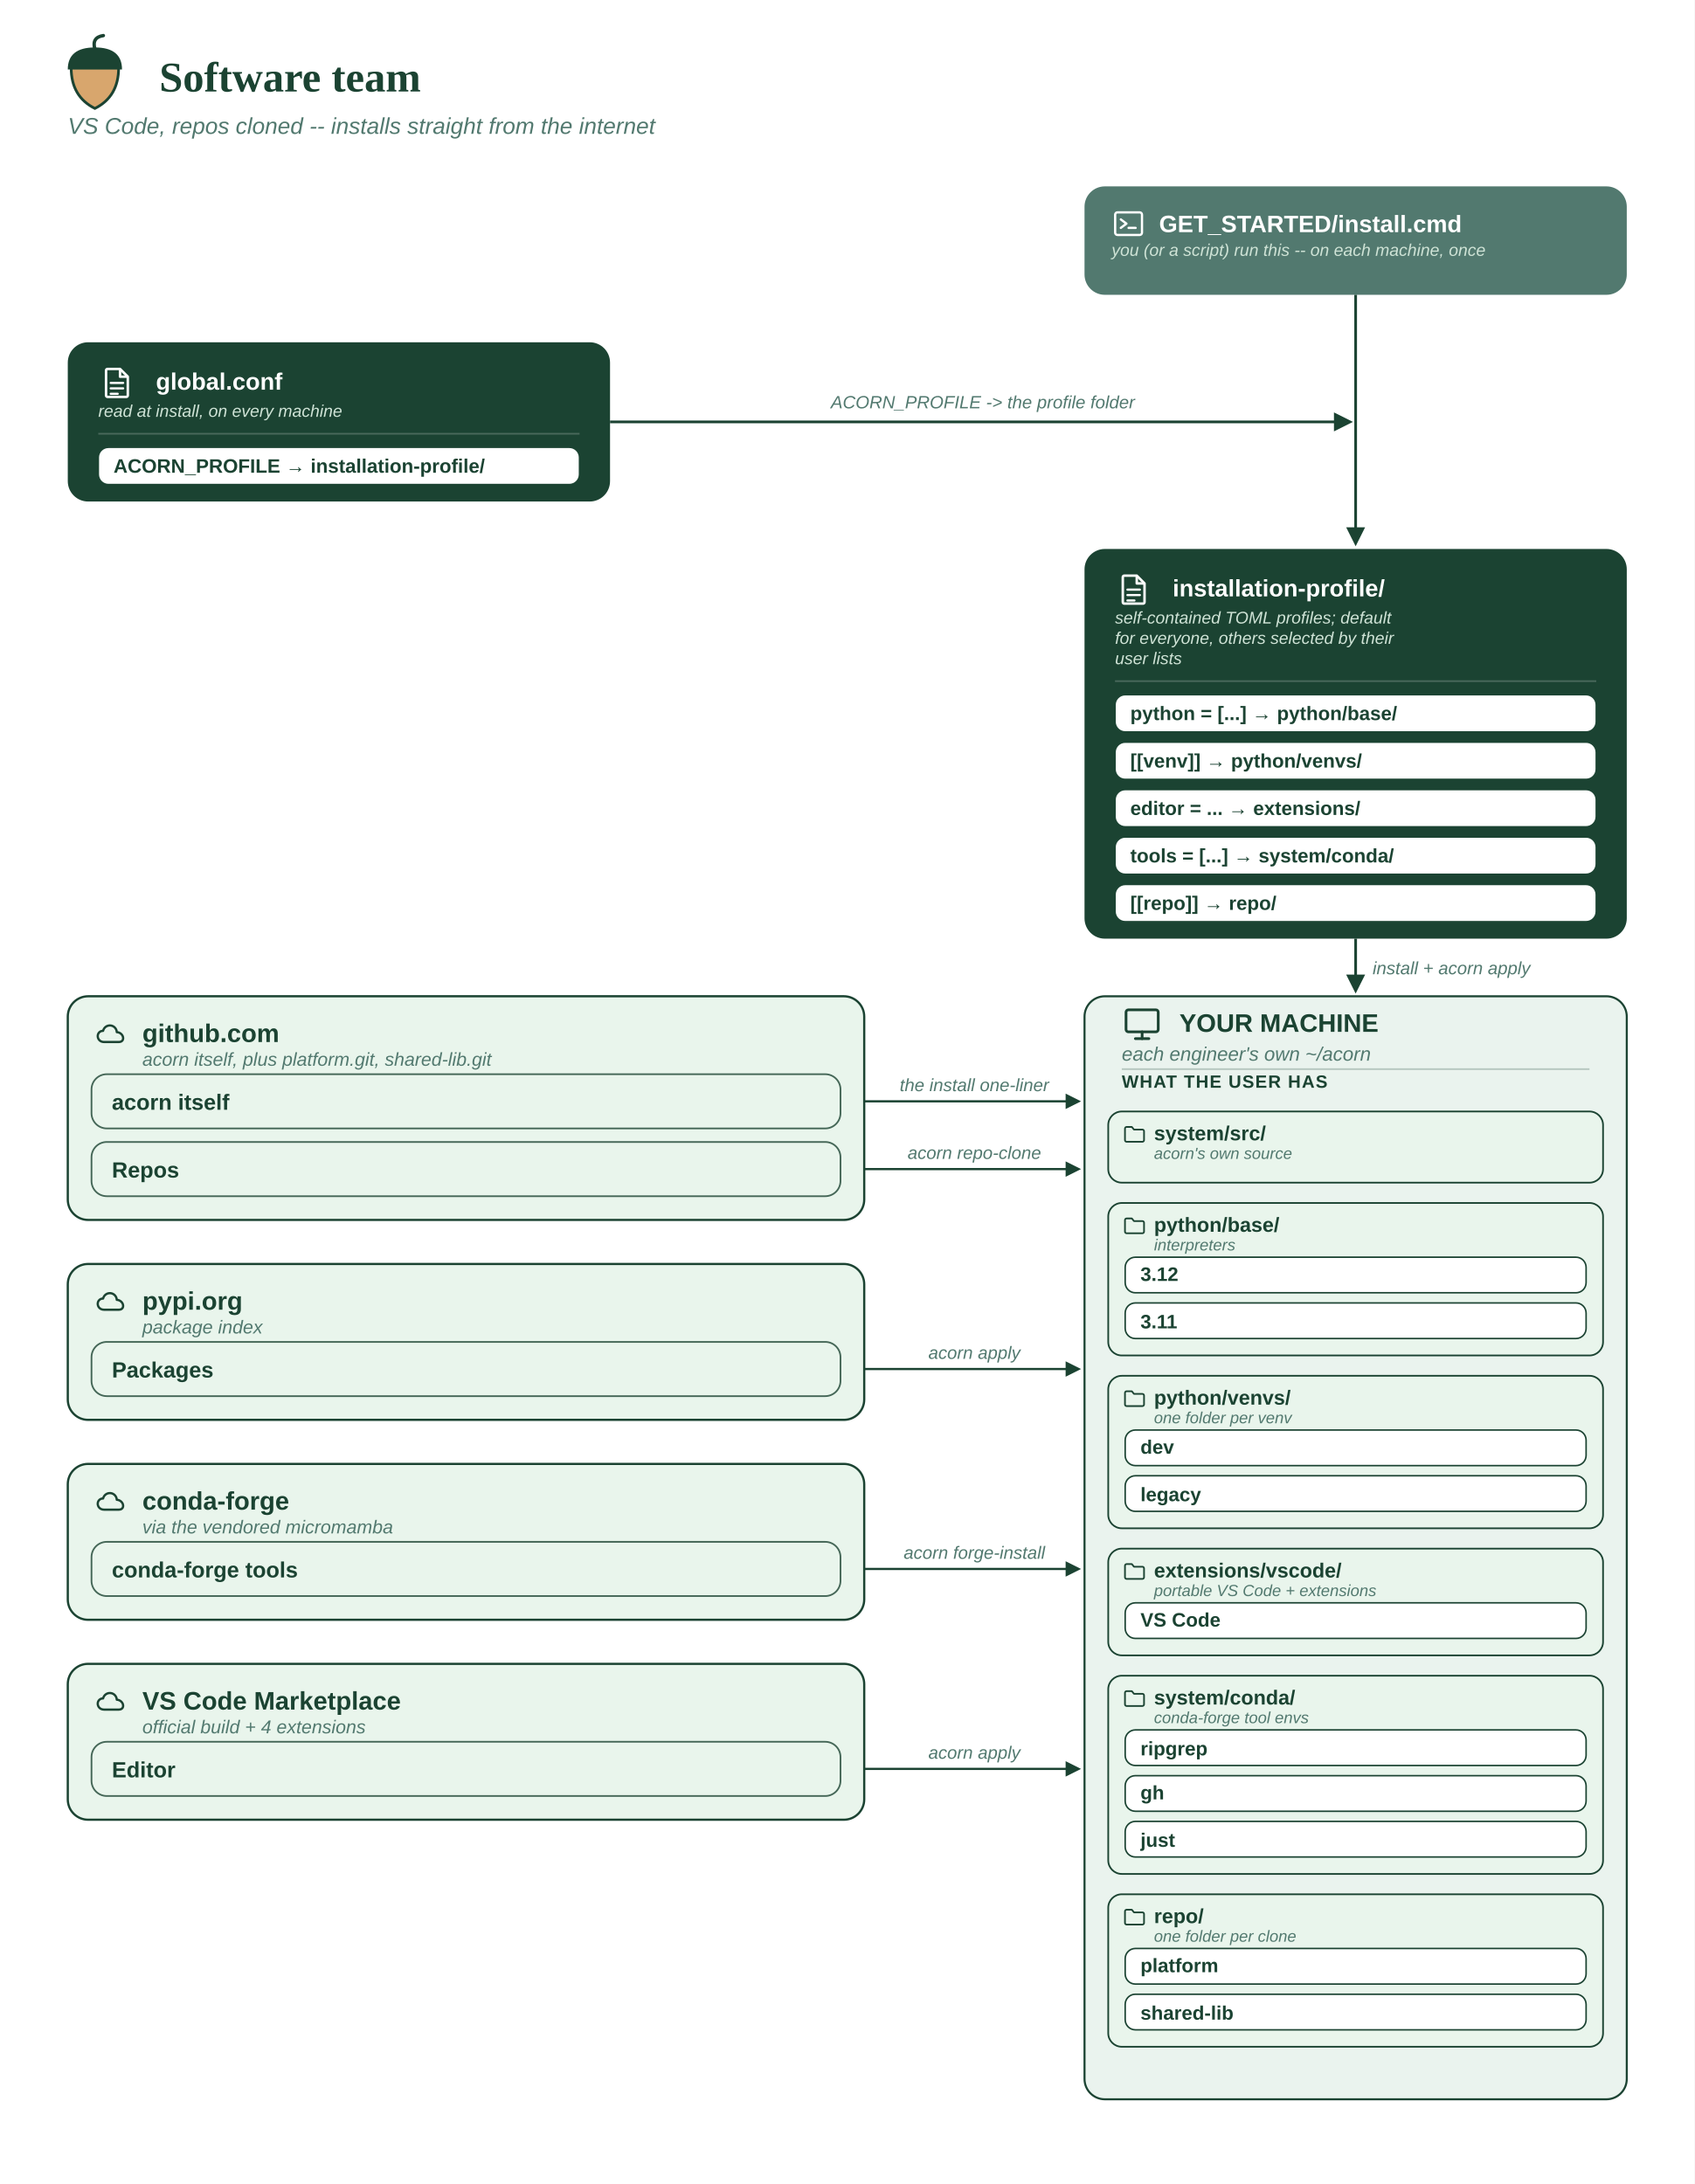
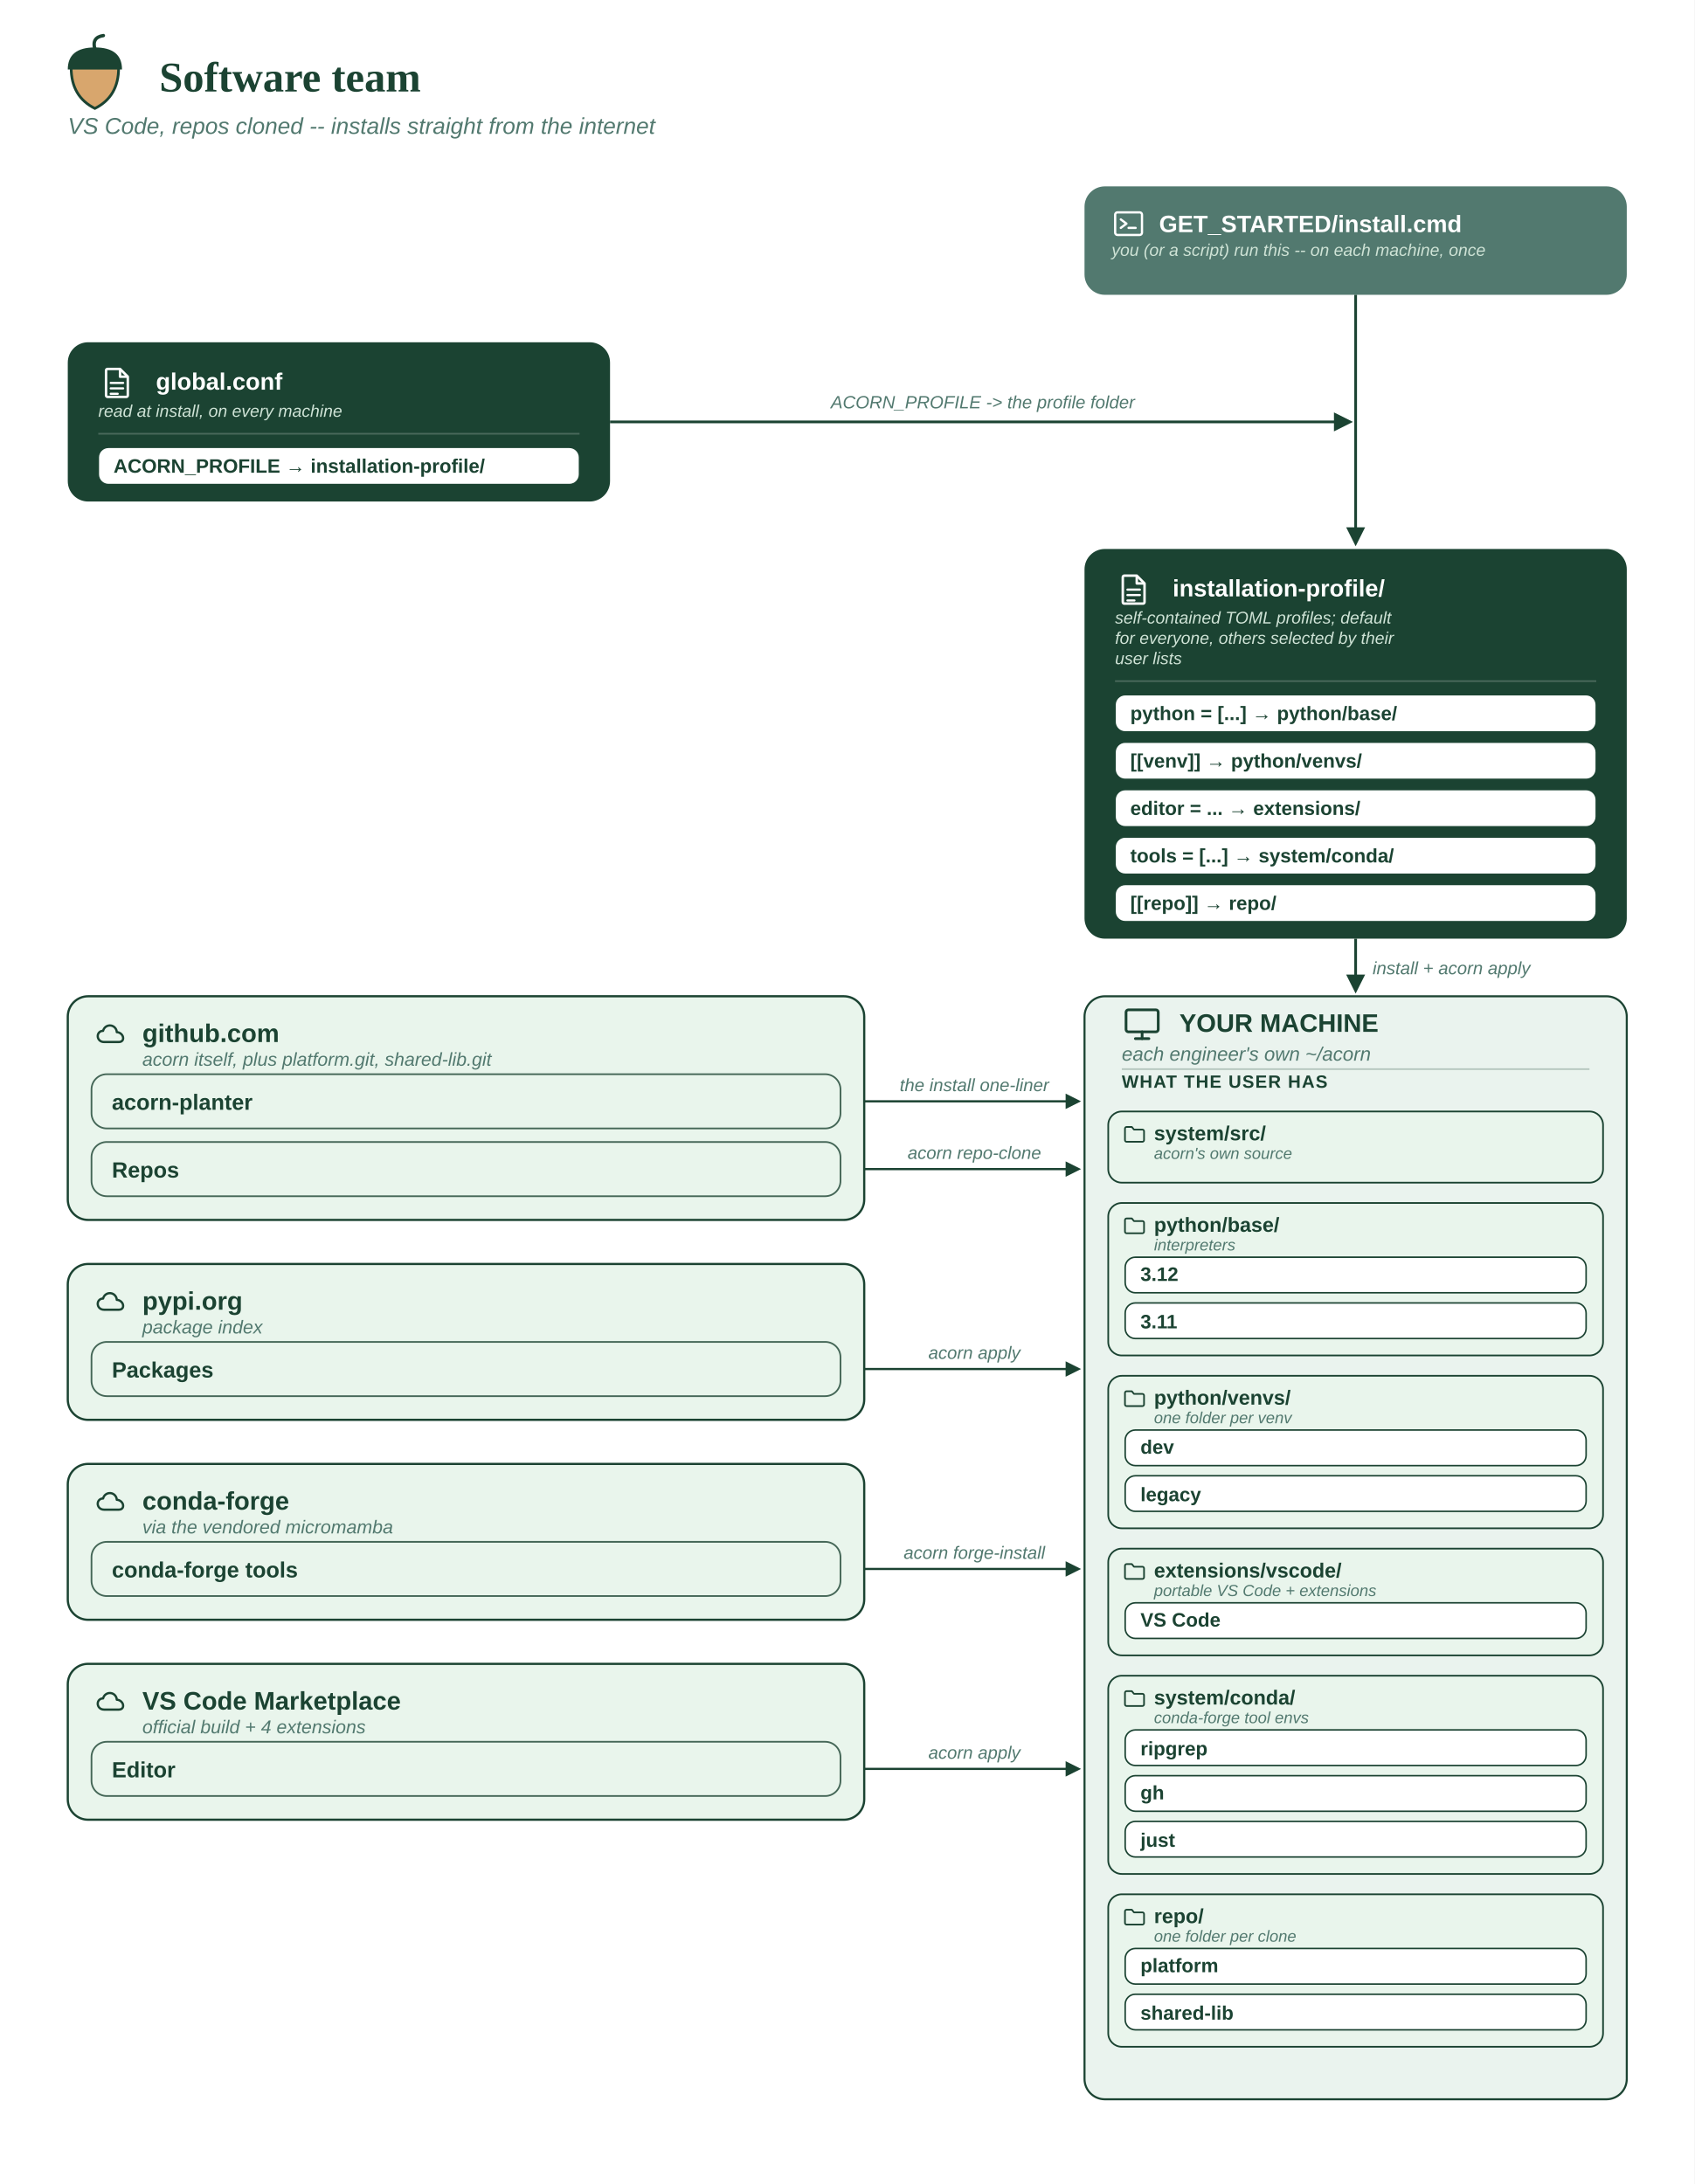
<svg xmlns="http://www.w3.org/2000/svg" viewBox="0 0 1000 1289" font-family="Arial, Helvetica, sans-serif">
  <defs>
    <defs>
      <style>
      .head  { font-family: Georgia, 'Times New Roman', serif; }
      .body  { font-family: Arial, Helvetica, sans-serif; }
      .fg    { fill: #1B4332; }
      .fw    { fill: #FFFFFF; }
      .fmute { fill: #52796F; }
    </style>
      <marker id="arrow" markerWidth="7" markerHeight="7" refX="5.5" refY="3.5" orient="auto">
        <path d="M0,0 L7,3.5 L0,7 Z" fill="#1B4332" />
      </marker>
      <symbol id="ic-cloud" viewBox="0 0 24 24">
        <path d="M6.5 18 C3.5 18 2 15.8 2 13.8 C2 11.6 3.8 10 5.8 10.1 C6.4 7.6 8.7 6 11.2 6.3 C13.6 6.6 15.4 8.6 15.5 11 C17.9 11.1 20 13 20 15.3 C20 17.4 18.2 18 17 18 Z" fill="none" stroke="currentColor" stroke-width="1.6" stroke-linejoin="round" />
      </symbol>
      <symbol id="ic-box" viewBox="0 0 24 24">
        <path d="M3 8 L12 4 L21 8 L12 12 Z" fill="none" stroke="currentColor" stroke-width="1.6" stroke-linejoin="round" />
        <path d="M3 8 V17 L12 21 V12" fill="none" stroke="currentColor" stroke-width="1.6" stroke-linejoin="round" />
        <path d="M21 8 V17 L12 21" fill="none" stroke="currentColor" stroke-width="1.6" stroke-linejoin="round" />
      </symbol>
      <symbol id="ic-server" viewBox="0 0 24 24">
        <rect x="3" y="4" width="18" height="6" rx="1.3" fill="none" stroke="currentColor" stroke-width="1.6" />
        <rect x="3" y="14" width="18" height="6" rx="1.3" fill="none" stroke="currentColor" stroke-width="1.6" />
        <circle cx="7" cy="7" r="1" fill="currentColor" />
        <circle cx="7" cy="17" r="1" fill="currentColor" />
      </symbol>
      <symbol id="ic-monitor" viewBox="0 0 24 24">
        <rect x="2.5" y="4" width="19" height="13" rx="1.4" fill="none" stroke="currentColor" stroke-width="1.6" />
        <line x1="8" y1="21" x2="16" y2="21" stroke="currentColor" stroke-width="1.6" stroke-linecap="round" />
        <line x1="12" y1="17" x2="12" y2="21" stroke="currentColor" stroke-width="1.6" stroke-linecap="round" />
      </symbol>
      <symbol id="ic-folder" viewBox="0 0 24 24">
        <path d="M3 6.5 C3 5.7 3.7 5 4.5 5 H9.5 L11.5 7.5 H19.5 C20.3 7.5 21 8.2 21 9 V17.5 C21 18.3 20.3 19 19.5 19 H4.5 C3.7 19 3 18.3 3 17.5 Z" fill="none" stroke="currentColor" stroke-width="1.6" stroke-linejoin="round" />
      </symbol>
      <symbol id="ic-doc" viewBox="0 0 24 24">
        <path d="M6 3 H14 L19 8 V20 C19 20.6 18.6 21 18 21 H6 C5.4 21 5 20.6 5 20 V4 C5 3.4 5.4 3 6 3 Z" fill="none" stroke="currentColor" stroke-width="1.6" stroke-linejoin="round" />
        <path d="M14 3 V8 H19" fill="none" stroke="currentColor" stroke-width="1.6" stroke-linejoin="round" />
        <line x1="8" y1="12" x2="16" y2="12" stroke="currentColor" stroke-width="1.4" stroke-linecap="round" />
        <line x1="8" y1="15.5" x2="16" y2="15.5" stroke="currentColor" stroke-width="1.4" stroke-linecap="round" />
        <line x1="8" y1="19" x2="12.5" y2="19" stroke="currentColor" stroke-width="1.4" stroke-linecap="round" />
      </symbol>
      <symbol id="ic-terminal" viewBox="0 0 24 24">
        <rect x="2.5" y="4" width="19" height="16" rx="1.6" fill="none" stroke="currentColor" stroke-width="1.6" />
        <path d="M6.5 9 L10.5 12 L6.5 15" fill="none" stroke="currentColor" stroke-width="1.6" stroke-linecap="round" stroke-linejoin="round" />
        <line x1="12" y1="15" x2="17" y2="15" stroke="currentColor" stroke-width="1.6" stroke-linecap="round" />
      </symbol>
    </defs>
  </defs>
  <rect x="0" y="0" width="1000" height="1289" fill="#FFFFFF" />
  <g transform="translate(40,20)">
    <path d="M2 20 Q2 37 16 44 Q30 37 30 20 Z" fill="#D8A66D" stroke="#1B4332" stroke-width="1.6" />
    <path d="M0 21 Q0 8 16 8 Q32 8 32 21 Z" fill="#1B4332" />
    <path d="M16 9 Q14 2 21 1" stroke="#1B4332" stroke-width="2" stroke-linecap="round" fill="none" />
  </g>
  <text x="94" y="54" class="head fg" font-size="25" font-weight="700">Software team</text>
  <text x="40" y="79" class="body fmute" font-size="13.5" font-style="italic">VS Code, repos cloned -- installs straight from the internet</text>
  <rect x="640" y="110" width="320" height="64" rx="12" fill="#52796F" />
  <use href="#ic-terminal" x="656" y="122" width="20" height="20" color="#FFFFFF" />
  <text x="684" y="137" class="body fw" font-size="14.0" font-weight="700">GET_STARTED/install.cmd</text>
  <text x="656" y="151" class="body" fill="#CFE3D6" font-size="10" font-style="italic">you (or a script) run this -- on each machine, once</text>
  <line x1="800" y1="174" x2="800" y2="320" stroke="#1B4332" stroke-width="1.6" marker-end="url(#arrow)" />
  <rect x="40" y="202" width="320" height="94" rx="12" fill="#1B4332" />
  <use href="#ic-doc" x="58" y="215" width="22" height="22" color="#FFFFFF" />
  <text x="92" y="230" class="body fw" font-size="14" font-weight="700">global.conf</text>
  <text x="58" y="246" class="body" fill="#CFE3D6" font-size="10" font-style="italic">read at install, on every machine</text>
  <line x1="58" y1="256" x2="342" y2="256" stroke="#FFFFFF" stroke-width="1" opacity="0.2" />
  <rect x="58" y="264" width="284" height="22" rx="6" fill="#FFFFFF" stroke="#1B4332" stroke-width="0.9" />
  <text x="67" y="279" class="body fg" font-size="11.5" font-weight="600">ACORN_PROFILE  →  installation-profile/</text>
  <line x1="360" y1="249" x2="796" y2="249" stroke="#1B4332" stroke-width="1.6" marker-end="url(#arrow)" />
  <text x="580" y="241" text-anchor="middle" class="body fmute" font-size="10.5" font-style="italic">ACORN_PROFILE -&gt; the profile folder</text>
  <rect x="640" y="324" width="320" height="230" rx="12" fill="#1B4332" />
  <use href="#ic-doc" x="658" y="337" width="22" height="22" color="#FFFFFF" />
  <text x="692" y="352" class="body fw" font-size="14.0" font-weight="700">installation-profile/</text>
  <text x="658" y="368" class="body" fill="#CFE3D6" font-size="10" font-style="italic">self-contained TOML profiles; default</text>
  <text x="658" y="380" class="body" fill="#CFE3D6" font-size="10" font-style="italic">for everyone, others selected by their</text>
  <text x="658" y="392" class="body" fill="#CFE3D6" font-size="10" font-style="italic">user lists</text>
  <line x1="658" y1="402" x2="942" y2="402" stroke="#FFFFFF" stroke-width="1" opacity="0.2" />
  <rect x="658" y="410" width="284" height="22" rx="6" fill="#FFFFFF" stroke="#1B4332" stroke-width="0.9" />
  <text x="667" y="425" class="body fg" font-size="11.5" font-weight="600">python = [...]  →  python/base/</text>
  <rect x="658" y="438" width="284" height="22" rx="6" fill="#FFFFFF" stroke="#1B4332" stroke-width="0.9" />
  <text x="667" y="453" class="body fg" font-size="11.5" font-weight="600">[[venv]]  →  python/venvs/</text>
  <rect x="658" y="466" width="284" height="22" rx="6" fill="#FFFFFF" stroke="#1B4332" stroke-width="0.9" />
  <text x="667" y="481" class="body fg" font-size="11.5" font-weight="600">editor = ...  →  extensions/</text>
  <rect x="658" y="494" width="284" height="22" rx="6" fill="#FFFFFF" stroke="#1B4332" stroke-width="0.9" />
  <text x="667" y="509" class="body fg" font-size="11.5" font-weight="600">tools = [...]  →  system/conda/</text>
  <rect x="658" y="522" width="284" height="22" rx="6" fill="#FFFFFF" stroke="#1B4332" stroke-width="0.9" />
  <text x="667" y="537" class="body fg" font-size="11.5" font-weight="600">[[repo]]  →  repo/</text>
  <line x1="800" y1="554" x2="800" y2="584" stroke="#1B4332" stroke-width="1.6" marker-end="url(#arrow)" />
  <text x="810" y="575" class="body fmute" font-size="10.5" font-style="italic">install + acorn apply</text>
  <rect x="640" y="588" width="320" height="651" rx="12" fill="#EAF3EE" stroke="#1B4332" stroke-width="1.2" />
  <use href="#ic-monitor" x="662" y="592" width="24" height="24" color="#1B4332" />
  <text x="696" y="609" class="body fg" font-size="15" font-weight="700">YOUR MACHINE</text>
  <text x="662" y="626" class="body fmute" font-size="11.5" font-style="italic">each engineer's own ~/acorn</text>
  <line x1="662" y1="631" x2="938" y2="631" stroke="#1B4332" stroke-width="1" opacity="0.25" />
  <text x="662" y="642" class="body fg" font-size="10.5" font-weight="700" letter-spacing="0.6">WHAT THE USER HAS</text>
  <rect x="654" y="656" width="292" height="42" rx="8" fill="#E9F5EC" stroke="#1B4332" stroke-width="1" />
  <use href="#ic-folder" x="662" y="662" width="15" height="15" color="#1B4332" />
  <text x="681" y="673" class="body fg" font-size="12.0" font-weight="700">system/src/</text>
  <text x="681" y="684" class="body fmute" font-size="9.5" font-style="italic">acorn's own source</text>
  <rect x="654" y="710" width="292" height="90" rx="8" fill="#E9F5EC" stroke="#1B4332" stroke-width="1" />
  <use href="#ic-folder" x="662" y="716" width="15" height="15" color="#1B4332" />
  <text x="681" y="727" class="body fg" font-size="12.0" font-weight="700">python/base/</text>
  <text x="681" y="738" class="body fmute" font-size="9.5" font-style="italic">interpreters</text>
  <rect x="664" y="742" width="272" height="21" rx="6" fill="#FFFFFF" stroke="#1B4332" stroke-width="0.9" />
  <text x="673" y="756" class="body fg" font-size="11.5" font-weight="600">3.12</text>
  <rect x="664" y="769" width="272" height="21" rx="6" fill="#FFFFFF" stroke="#1B4332" stroke-width="0.9" />
  <text x="673" y="784" class="body fg" font-size="11.5" font-weight="600">3.11</text>
  <rect x="654" y="812" width="292" height="90" rx="8" fill="#E9F5EC" stroke="#1B4332" stroke-width="1" />
  <use href="#ic-folder" x="662" y="818" width="15" height="15" color="#1B4332" />
  <text x="681" y="829" class="body fg" font-size="12.0" font-weight="700">python/venvs/</text>
  <text x="681" y="840" class="body fmute" font-size="9.5" font-style="italic">one folder per venv</text>
  <rect x="664" y="844" width="272" height="21" rx="6" fill="#FFFFFF" stroke="#1B4332" stroke-width="0.9" />
  <text x="673" y="858" class="body fg" font-size="11.5" font-weight="600">dev</text>
  <rect x="664" y="871" width="272" height="21" rx="6" fill="#FFFFFF" stroke="#1B4332" stroke-width="0.9" />
  <text x="673" y="886" class="body fg" font-size="11.5" font-weight="600">legacy</text>
  <rect x="654" y="914" width="292" height="63" rx="8" fill="#E9F5EC" stroke="#1B4332" stroke-width="1" />
  <use href="#ic-folder" x="662" y="920" width="15" height="15" color="#1B4332" />
  <text x="681" y="931" class="body fg" font-size="12.0" font-weight="700">extensions/vscode/</text>
  <text x="681" y="942" class="body fmute" font-size="9.5" font-style="italic">portable VS Code + extensions</text>
  <rect x="664" y="946" width="272" height="21" rx="6" fill="#FFFFFF" stroke="#1B4332" stroke-width="0.9" />
  <text x="673" y="960" class="body fg" font-size="11.5" font-weight="600">VS Code</text>
  <rect x="654" y="989" width="292" height="117" rx="8" fill="#E9F5EC" stroke="#1B4332" stroke-width="1" />
  <use href="#ic-folder" x="662" y="995" width="15" height="15" color="#1B4332" />
  <text x="681" y="1006" class="body fg" font-size="12.0" font-weight="700">system/conda/</text>
  <text x="681" y="1017" class="body fmute" font-size="9.5" font-style="italic">conda-forge tool envs</text>
  <rect x="664" y="1021" width="272" height="21" rx="6" fill="#FFFFFF" stroke="#1B4332" stroke-width="0.9" />
  <text x="673" y="1036" class="body fg" font-size="11.5" font-weight="600">ripgrep</text>
  <rect x="664" y="1048" width="272" height="21" rx="6" fill="#FFFFFF" stroke="#1B4332" stroke-width="0.9" />
  <text x="673" y="1062" class="body fg" font-size="11.5" font-weight="600">gh</text>
  <rect x="664" y="1075" width="272" height="21" rx="6" fill="#FFFFFF" stroke="#1B4332" stroke-width="0.9" />
  <text x="673" y="1090" class="body fg" font-size="11.5" font-weight="600">just</text>
  <rect x="654" y="1118" width="292" height="90" rx="8" fill="#E9F5EC" stroke="#1B4332" stroke-width="1" />
  <use href="#ic-folder" x="662" y="1124" width="15" height="15" color="#1B4332" />
  <text x="681" y="1135" class="body fg" font-size="12.0" font-weight="700">repo/</text>
  <text x="681" y="1146" class="body fmute" font-size="9.5" font-style="italic">one folder per clone</text>
  <rect x="664" y="1150" width="272" height="21" rx="6" fill="#FFFFFF" stroke="#1B4332" stroke-width="0.9" />
  <text x="673" y="1164" class="body fg" font-size="11.5" font-weight="600">platform</text>
  <rect x="664" y="1177" width="272" height="21" rx="6" fill="#FFFFFF" stroke="#1B4332" stroke-width="0.9" />
  <text x="673" y="1192" class="body fg" font-size="11.5" font-weight="600">shared-lib</text>
  <rect x="40" y="588" width="470" height="132" rx="12" fill="#E9F5EC" stroke="#1B4332" stroke-width="1.3" />
  <use href="#ic-cloud" x="56" y="600" width="20" height="20" color="#1B4332" />
  <text x="84" y="615" class="body fg" font-size="15.0" font-weight="700">github.com</text>
  <text x="84" y="629" class="body fmute" font-size="11.0" font-style="italic">acorn itself, plus platform.git, shared-lib.git</text>
  <rect x="54" y="634" width="442" height="32" rx="9" fill="#E9F5EC" stroke="#1B4332" stroke-width="1" opacity="0.8" />
-   <text x="66" y="655" class="body fg" font-size="13.0" font-weight="700">acorn itself</text>
+   <text x="66" y="655" class="body fg" font-size="13.0" font-weight="700">acorn-planter</text>
  <line x1="510" y1="650" x2="636" y2="650" stroke="#1B4332" stroke-width="1.3" marker-end="url(#arrow)" />
  <text x="575" y="644" text-anchor="middle" class="body fmute" font-size="10.5" font-style="italic">the install one-liner</text>
  <rect x="54" y="674" width="442" height="32" rx="9" fill="#E9F5EC" stroke="#1B4332" stroke-width="1" opacity="0.8" />
  <text x="66" y="695" class="body fg" font-size="13.0" font-weight="700">Repos</text>
  <line x1="510" y1="690" x2="636" y2="690" stroke="#1B4332" stroke-width="1.3" marker-end="url(#arrow)" />
  <text x="575" y="684" text-anchor="middle" class="body fmute" font-size="10.5" font-style="italic">acorn repo-clone</text>
  <rect x="40" y="746" width="470" height="92" rx="12" fill="#E9F5EC" stroke="#1B4332" stroke-width="1.3" />
  <use href="#ic-cloud" x="56" y="758" width="20" height="20" color="#1B4332" />
  <text x="84" y="773" class="body fg" font-size="15.0" font-weight="700">pypi.org</text>
  <text x="84" y="787" class="body fmute" font-size="11.0" font-style="italic">package index</text>
  <rect x="54" y="792" width="442" height="32" rx="9" fill="#E9F5EC" stroke="#1B4332" stroke-width="1" opacity="0.8" />
  <text x="66" y="813" class="body fg" font-size="13.0" font-weight="700">Packages</text>
  <line x1="510" y1="808" x2="636" y2="808" stroke="#1B4332" stroke-width="1.3" marker-end="url(#arrow)" />
  <text x="575" y="802" text-anchor="middle" class="body fmute" font-size="10.5" font-style="italic">acorn apply</text>
  <rect x="40" y="864" width="470" height="92" rx="12" fill="#E9F5EC" stroke="#1B4332" stroke-width="1.3" />
  <use href="#ic-cloud" x="56" y="876" width="20" height="20" color="#1B4332" />
  <text x="84" y="891" class="body fg" font-size="15.0" font-weight="700">conda-forge</text>
  <text x="84" y="905" class="body fmute" font-size="11.0" font-style="italic">via the vendored micromamba</text>
  <rect x="54" y="910" width="442" height="32" rx="9" fill="#E9F5EC" stroke="#1B4332" stroke-width="1" opacity="0.8" />
  <text x="66" y="931" class="body fg" font-size="13.0" font-weight="700">conda-forge tools</text>
  <line x1="510" y1="926" x2="636" y2="926" stroke="#1B4332" stroke-width="1.3" marker-end="url(#arrow)" />
  <text x="575" y="920" text-anchor="middle" class="body fmute" font-size="10.5" font-style="italic">acorn forge-install</text>
  <rect x="40" y="982" width="470" height="92" rx="12" fill="#E9F5EC" stroke="#1B4332" stroke-width="1.3" />
  <use href="#ic-cloud" x="56" y="994" width="20" height="20" color="#1B4332" />
  <text x="84" y="1009" class="body fg" font-size="15.0" font-weight="700">VS Code Marketplace</text>
  <text x="84" y="1023" class="body fmute" font-size="11.0" font-style="italic">official build + 4 extensions</text>
  <rect x="54" y="1028" width="442" height="32" rx="9" fill="#E9F5EC" stroke="#1B4332" stroke-width="1" opacity="0.8" />
  <text x="66" y="1049" class="body fg" font-size="13.0" font-weight="700">Editor</text>
  <line x1="510" y1="1044" x2="636" y2="1044" stroke="#1B4332" stroke-width="1.3" marker-end="url(#arrow)" />
  <text x="575" y="1038" text-anchor="middle" class="body fmute" font-size="10.5" font-style="italic">acorn apply</text>
</svg>
